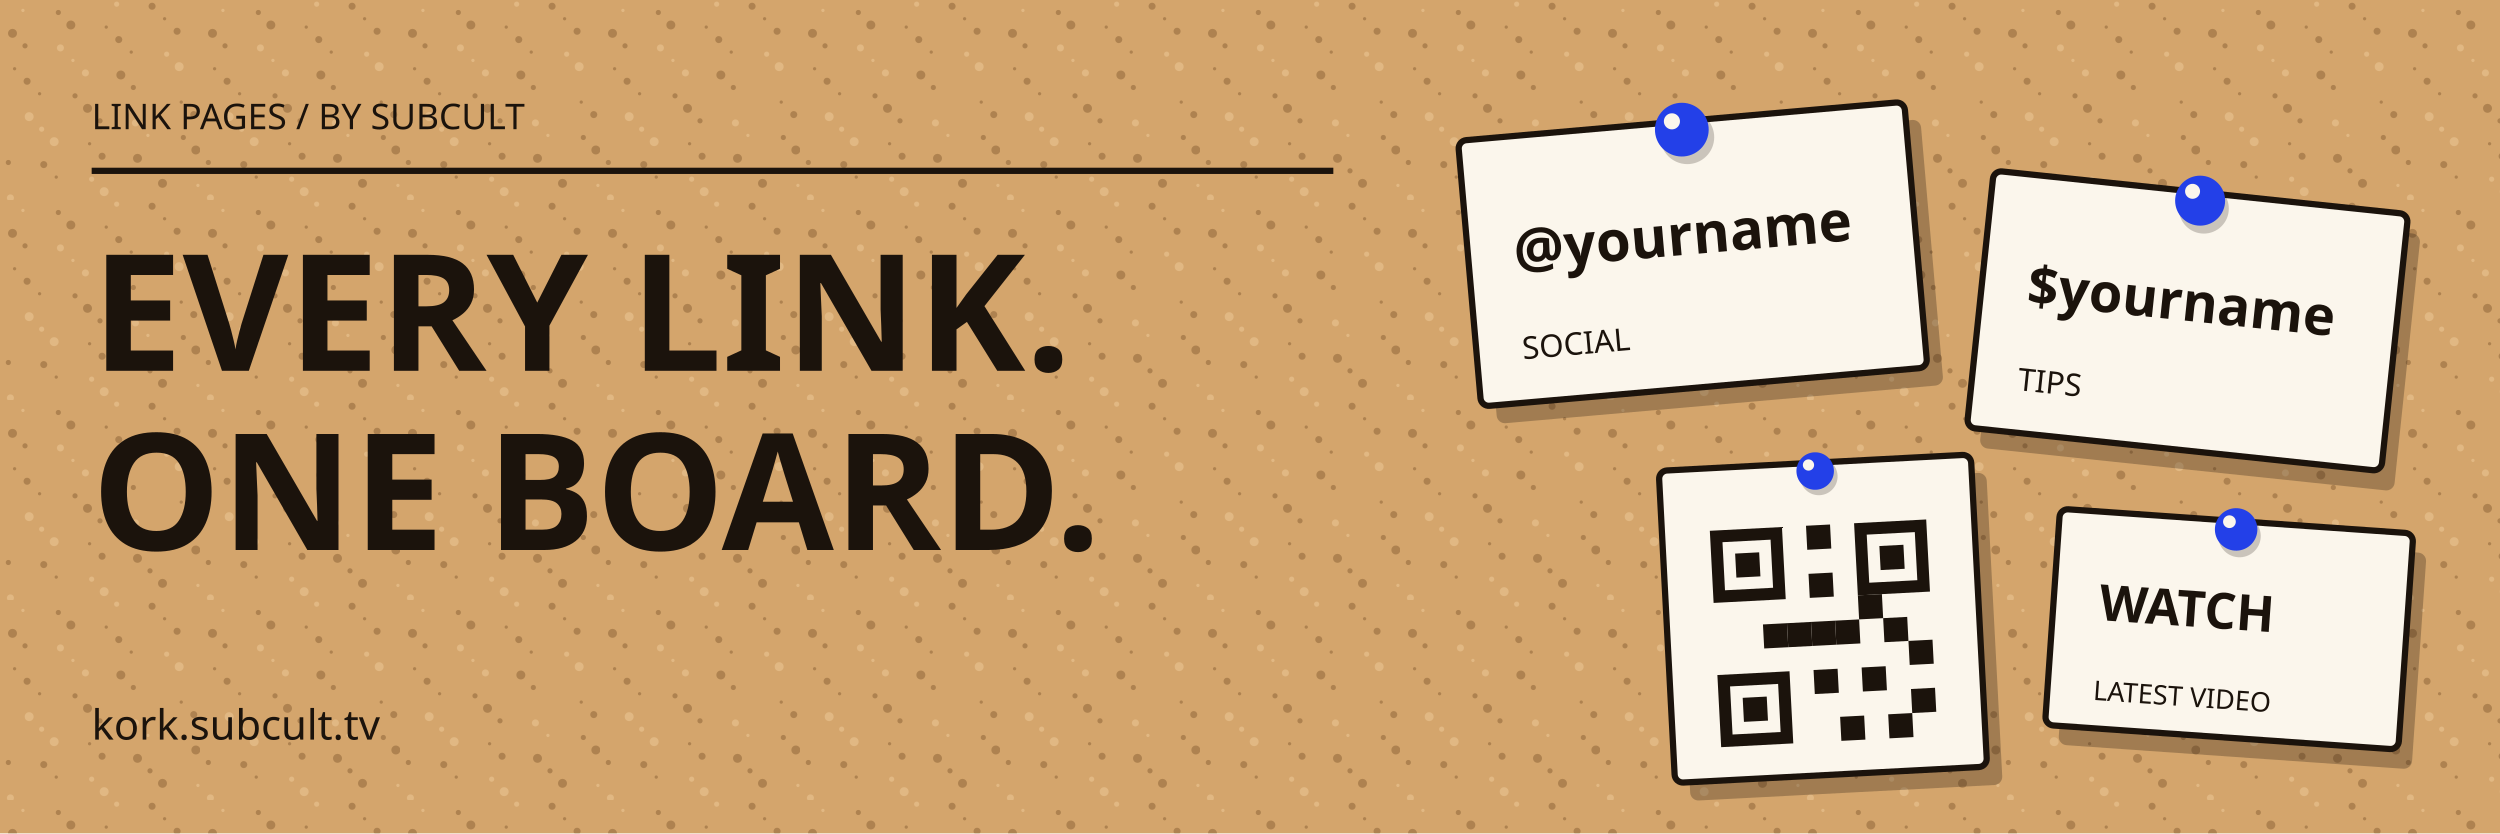
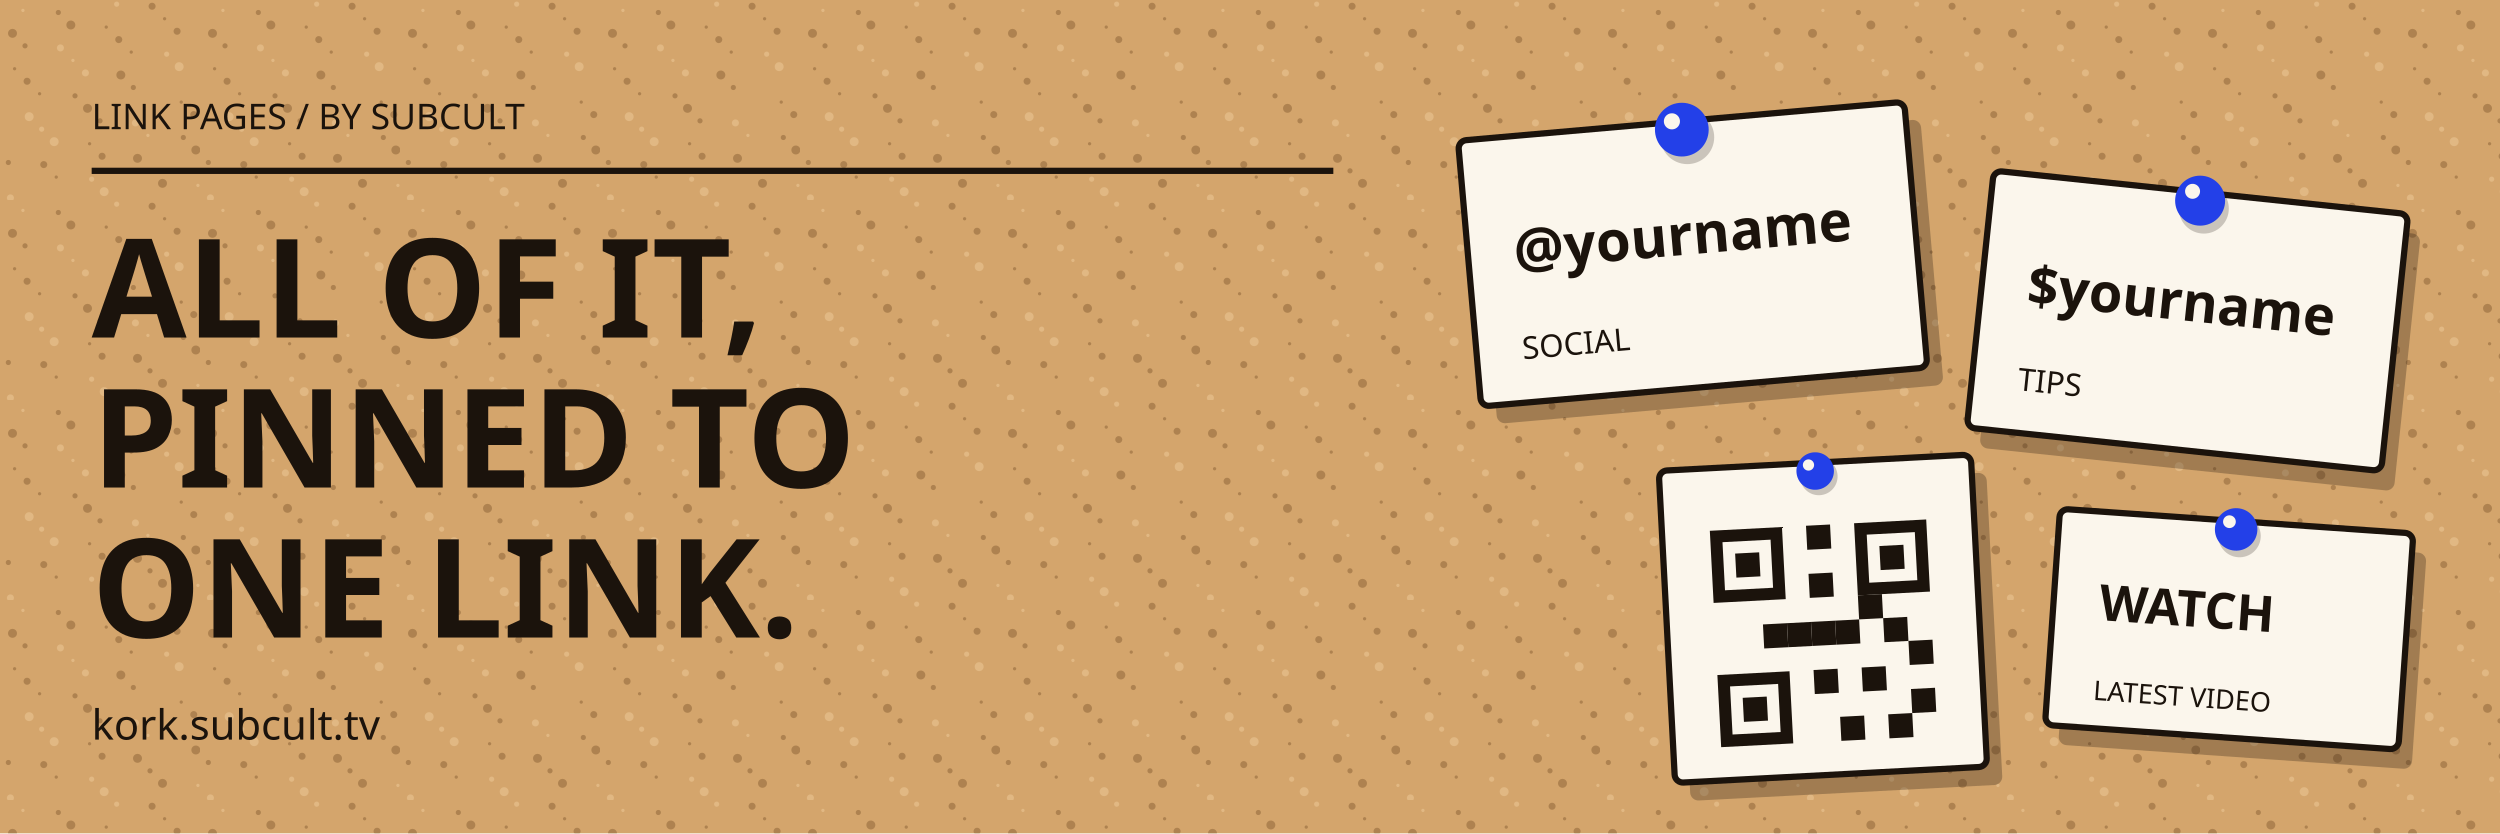
<svg xmlns="http://www.w3.org/2000/svg" width="1200" height="400" viewBox="0 0 1200 400" role="img">
  <rect x="0" y="0" width="1200" height="400" rx="0" fill="#d4a56c" />
  <defs>
    <pattern id="cork-grain" width="96" height="96" patternUnits="userSpaceOnUse">
      <circle cx="11" cy="5" r="0.8" fill="#f3d2a2" />
      <circle cx="48" cy="58" r="1.25" fill="#7a5228" />
      <circle cx="85" cy="15" r="1.7" fill="#7a5228" />
      <circle cx="26" cy="68" r="2.15" fill="#f3d2a2" />
      <circle cx="63" cy="25" r="0.8" fill="#7a5228" />
      <circle cx="4" cy="78" r="1.25" fill="#7a5228" />
      <circle cx="41" cy="35" r="1.7" fill="#f3d2a2" />
      <circle cx="78" cy="88" r="2.15" fill="#7a5228" />
      <circle cx="19" cy="45" r="0.8" fill="#7a5228" />
      <circle cx="56" cy="2" r="1.25" fill="#f3d2a2" />
      <circle cx="93" cy="55" r="1.7" fill="#7a5228" />
      <circle cx="34" cy="12" r="2.15" fill="#7a5228" />
      <circle cx="71" cy="65" r="0.8" fill="#f3d2a2" />
      <circle cx="12" cy="22" r="1.25" fill="#7a5228" />
      <circle cx="49" cy="75" r="1.7" fill="#7a5228" />
      <circle cx="86" cy="32" r="2.15" fill="#f3d2a2" />
      <circle cx="27" cy="85" r="0.8" fill="#7a5228" />
      <circle cx="64" cy="42" r="1.25" fill="#7a5228" />
      <circle cx="5" cy="95" r="1.7" fill="#f3d2a2" />
      <circle cx="42" cy="52" r="2.15" fill="#7a5228" />
      <circle cx="79" cy="9" r="0.8" fill="#7a5228" />
      <circle cx="20" cy="62" r="1.25" fill="#f3d2a2" />
      <circle cx="57" cy="19" r="1.7" fill="#7a5228" />
      <circle cx="94" cy="72" r="2.15" fill="#7a5228" />
      <circle cx="35" cy="29" r="0.8" fill="#f3d2a2" />
      <circle cx="72" cy="82" r="1.25" fill="#7a5228" />
      <circle cx="13" cy="39" r="1.7" fill="#7a5228" />
      <circle cx="50" cy="92" r="2.15" fill="#f3d2a2" />
      <circle cx="87" cy="49" r="0.8" fill="#7a5228" />
      <circle cx="28" cy="6" r="1.25" fill="#7a5228" />
      <circle cx="65" cy="59" r="1.7" fill="#f3d2a2" />
      <circle cx="6" cy="16" r="2.15" fill="#7a5228" />
      <circle cx="43" cy="69" r="0.8" fill="#7a5228" />
      <circle cx="80" cy="26" r="1.25" fill="#f3d2a2" />
      <circle cx="21" cy="79" r="1.7" fill="#7a5228" />
      <circle cx="58" cy="36" r="2.15" fill="#7a5228" />
      <circle cx="95" cy="89" r="0.8" fill="#f3d2a2" />
      <circle cx="36" cy="46" r="1.25" fill="#7a5228" />
      <circle cx="73" cy="3" r="1.7" fill="#7a5228" />
      <circle cx="14" cy="56" r="2.15" fill="#f3d2a2" />
      <circle cx="51" cy="13" r="0.8" fill="#7a5228" />
      <circle cx="88" cy="66" r="1.25" fill="#7a5228" />
      <circle cx="29" cy="23" r="1.7" fill="#f3d2a2" />
      <circle cx="66" cy="76" r="2.15" fill="#7a5228" />
      <circle cx="7" cy="33" r="0.8" fill="#7a5228" />
      <circle cx="44" cy="86" r="1.25" fill="#f3d2a2" />
    </pattern>
  </defs>
  <rect width="1200" height="400" fill="url(#cork-grain)" opacity=".42" />
  <text x="44" y="62" font-family="JetBrains Mono" font-size="17" font-weight="400" fill="#1b130c">LINK PAGES / BY SUBCULT</text>
  <path d="M44 82 L640 82" stroke="#1b130c" stroke-width="3" fill="none" />
-   <text x="44" y="178" font-family="Archivo Black" font-size="78" font-weight="700" fill="#1b130c">EVERY LINK.</text>
-   <text x="44" y="264" font-family="Archivo Black" font-size="78" font-weight="700" fill="#1b130c">ONE BOARD.</text>
+   <text x="44" y="162" font-family="Archivo Black" font-size="66" font-weight="700" fill="#1b130c">ALL OF IT,</text>
+   <text x="44" y="234" font-family="Archivo Black" font-size="66" font-weight="700" fill="#1b130c">PINNED TO</text>
+   <text x="44" y="306" font-family="Archivo Black" font-size="66" font-weight="700" fill="#1b130c">ONE LINK.</text>
  <text x="44" y="355" font-family="JetBrains Mono" font-size="20" font-weight="400" fill="#1b130c">kork.subcult.tv</text>
  <g transform="rotate(-5 812.5 122.0)">
    <rect x="712" y="67" width="215" height="128" rx="4" fill="#1b130c" opacity=".28" />
    <rect x="705" y="58" width="215" height="128" rx="4" fill="#fbf6ec" stroke="#1b130c" stroke-width="3" />
    <text x="727" y="122.0" font-family="Atkinson Hyperlegible Next" font-size="27" font-weight="700" fill="#1b130c">@yourname</text>
    <text x="727" y="165.2" font-family="JetBrains Mono" font-size="15" font-weight="400" fill="#1b130c">SOCIAL</text>
    <circle cx="814.822" cy="65.87" r="12.9" fill="#1b130c" opacity=".22" />
    <circle cx="812.5" cy="62" r="12.9" fill="#2340e8" />
    <circle cx="808.114" cy="57.614" r="3.87" fill="#fbf6ec" />
  </g>
  <g transform="rotate(6 1050.0 154.0)">
    <rect x="957" y="101" width="200" height="124" rx="4" fill="#1b130c" opacity=".28" />
    <rect x="950" y="92" width="200" height="124" rx="4" fill="#fbf6ec" stroke="#1b130c" stroke-width="3" />
    <text x="972" y="154.0" font-family="Atkinson Hyperlegible Next" font-size="26" font-weight="700" fill="#1b130c">$yourname</text>
    <text x="972" y="195.6" font-family="JetBrains Mono" font-size="15" font-weight="400" fill="#1b130c">TIPS</text>
    <circle cx="1052.16" cy="99.6" r="12.0" fill="#1b130c" opacity=".22" />
    <circle cx="1050.0" cy="96" r="12.0" fill="#2340e8" />
    <circle cx="1045.92" cy="91.92" r="3.6" fill="#fbf6ec" />
  </g>
  <g transform="rotate(-3 875.0 297.0)">
    <rect x="807" y="231" width="150" height="150" rx="4" fill="#1b130c" opacity=".28" />
    <rect x="800" y="222" width="150" height="150" rx="4" fill="#fbf6ec" stroke="#1b130c" stroke-width="3" />
    <rect x="823.0" y="252.0" width="34.667" height="34.667" rx="0" fill="none" />
    <rect x="825.889" y="254.889" width="28.889" height="28.889" fill="none" stroke="#1b130c" stroke-width="5.778" />
    <rect x="834.556" y="263.556" width="11.556" height="11.556" rx="0" fill="#1b130c" />
    <rect x="892.333" y="252.0" width="34.667" height="34.667" rx="0" fill="none" />
    <rect x="895.222" y="254.889" width="28.889" height="28.889" fill="none" stroke="#1b130c" stroke-width="5.778" />
    <rect x="903.889" y="263.556" width="11.556" height="11.556" rx="0" fill="#1b130c" />
    <rect x="823.0" y="321.333" width="34.667" height="34.667" rx="0" fill="none" />
    <rect x="825.889" y="324.222" width="28.889" height="28.889" fill="none" stroke="#1b130c" stroke-width="5.778" />
    <rect x="834.556" y="332.889" width="11.556" height="11.556" rx="0" fill="#1b130c" />
    <rect x="869.222" y="252.0" width="11.556" height="11.556" rx="0" fill="#1b130c" />
    <rect x="869.222" y="275.111" width="11.556" height="11.556" rx="0" fill="#1b130c" />
    <rect x="857.667" y="298.222" width="11.556" height="11.556" rx="0" fill="#1b130c" />
    <rect x="880.778" y="298.222" width="11.556" height="11.556" rx="0" fill="#1b130c" />
    <rect x="903.889" y="298.222" width="11.556" height="11.556" rx="0" fill="#1b130c" />
    <rect x="869.222" y="321.333" width="11.556" height="11.556" rx="0" fill="#1b130c" />
    <rect x="892.333" y="321.333" width="11.556" height="11.556" rx="0" fill="#1b130c" />
    <rect x="915.444" y="309.778" width="11.556" height="11.556" rx="0" fill="#1b130c" />
    <rect x="880.778" y="344.444" width="11.556" height="11.556" rx="0" fill="#1b130c" />
    <rect x="903.889" y="344.444" width="11.556" height="11.556" rx="0" fill="#1b130c" />
    <rect x="915.444" y="332.889" width="11.556" height="11.556" rx="0" fill="#1b130c" />
    <rect x="869.222" y="298.222" width="11.556" height="11.556" rx="0" fill="#1b130c" />
    <rect x="892.333" y="286.667" width="11.556" height="11.556" rx="0" fill="#1b130c" />
    <rect x="846.111" y="298.222" width="11.556" height="11.556" rx="0" fill="#1b130c" />
    <circle cx="876.62" cy="228.7" r="9" fill="#1b130c" opacity=".22" />
    <circle cx="875.0" cy="226" r="9" fill="#2340e8" />
    <circle cx="871.94" cy="222.94" r="2.7" fill="#fbf6ec" />
  </g>
  <g transform="rotate(4 1070.0 302.0)">
    <rect x="992" y="259" width="170" height="104" rx="4" fill="#1b130c" opacity=".28" />
    <rect x="985" y="250" width="170" height="104" rx="4" fill="#fbf6ec" stroke="#1b130c" stroke-width="3" />
    <text x="1007" y="302.0" font-family="Atkinson Hyperlegible Next" font-size="24" font-weight="700" fill="#1b130c">WATCH</text>
    <text x="1007" y="340.4" font-family="JetBrains Mono" font-size="13" font-weight="400" fill="#1b130c">LATEST VIDEO</text>
    <circle cx="1071.836" cy="257.06" r="10.2" fill="#1b130c" opacity=".22" />
    <circle cx="1070.0" cy="254" r="10.2" fill="#2340e8" />
    <circle cx="1066.532" cy="250.532" r="3.06" fill="#fbf6ec" />
  </g>
</svg>
